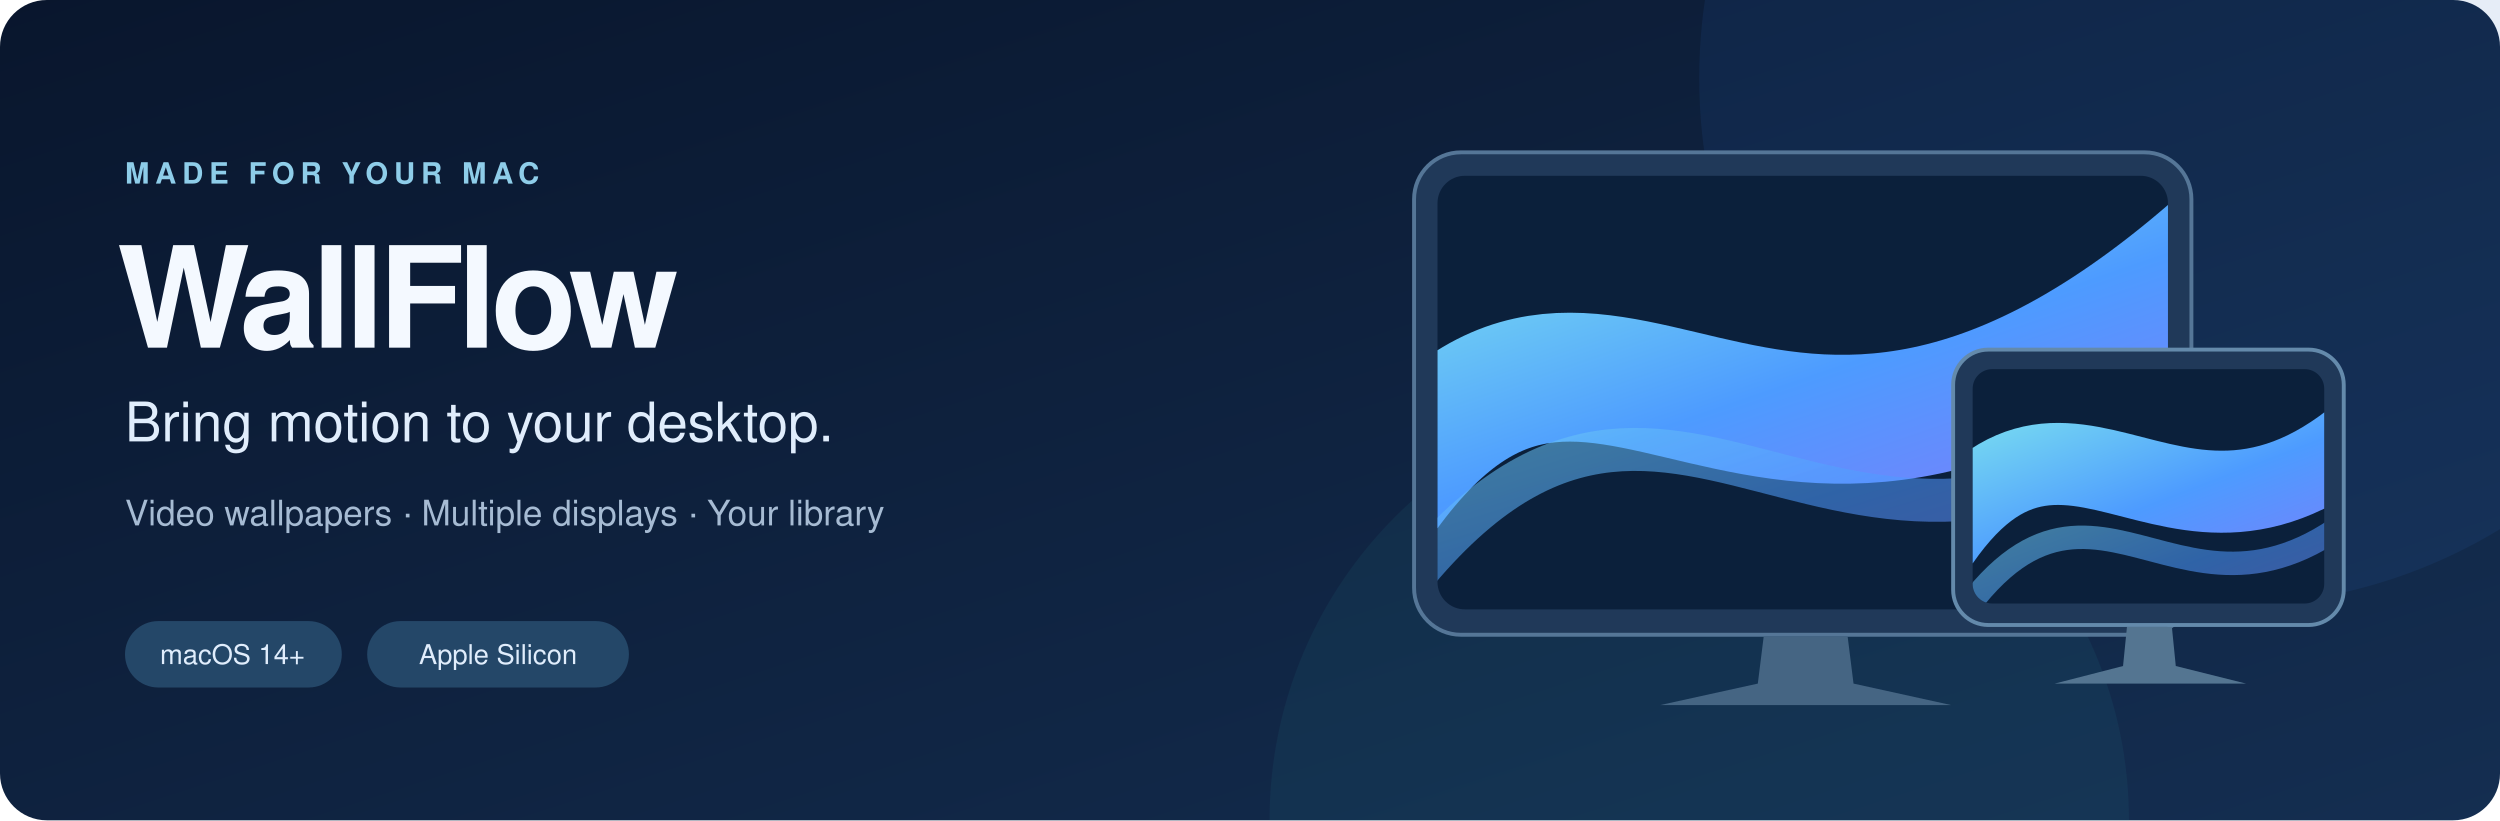
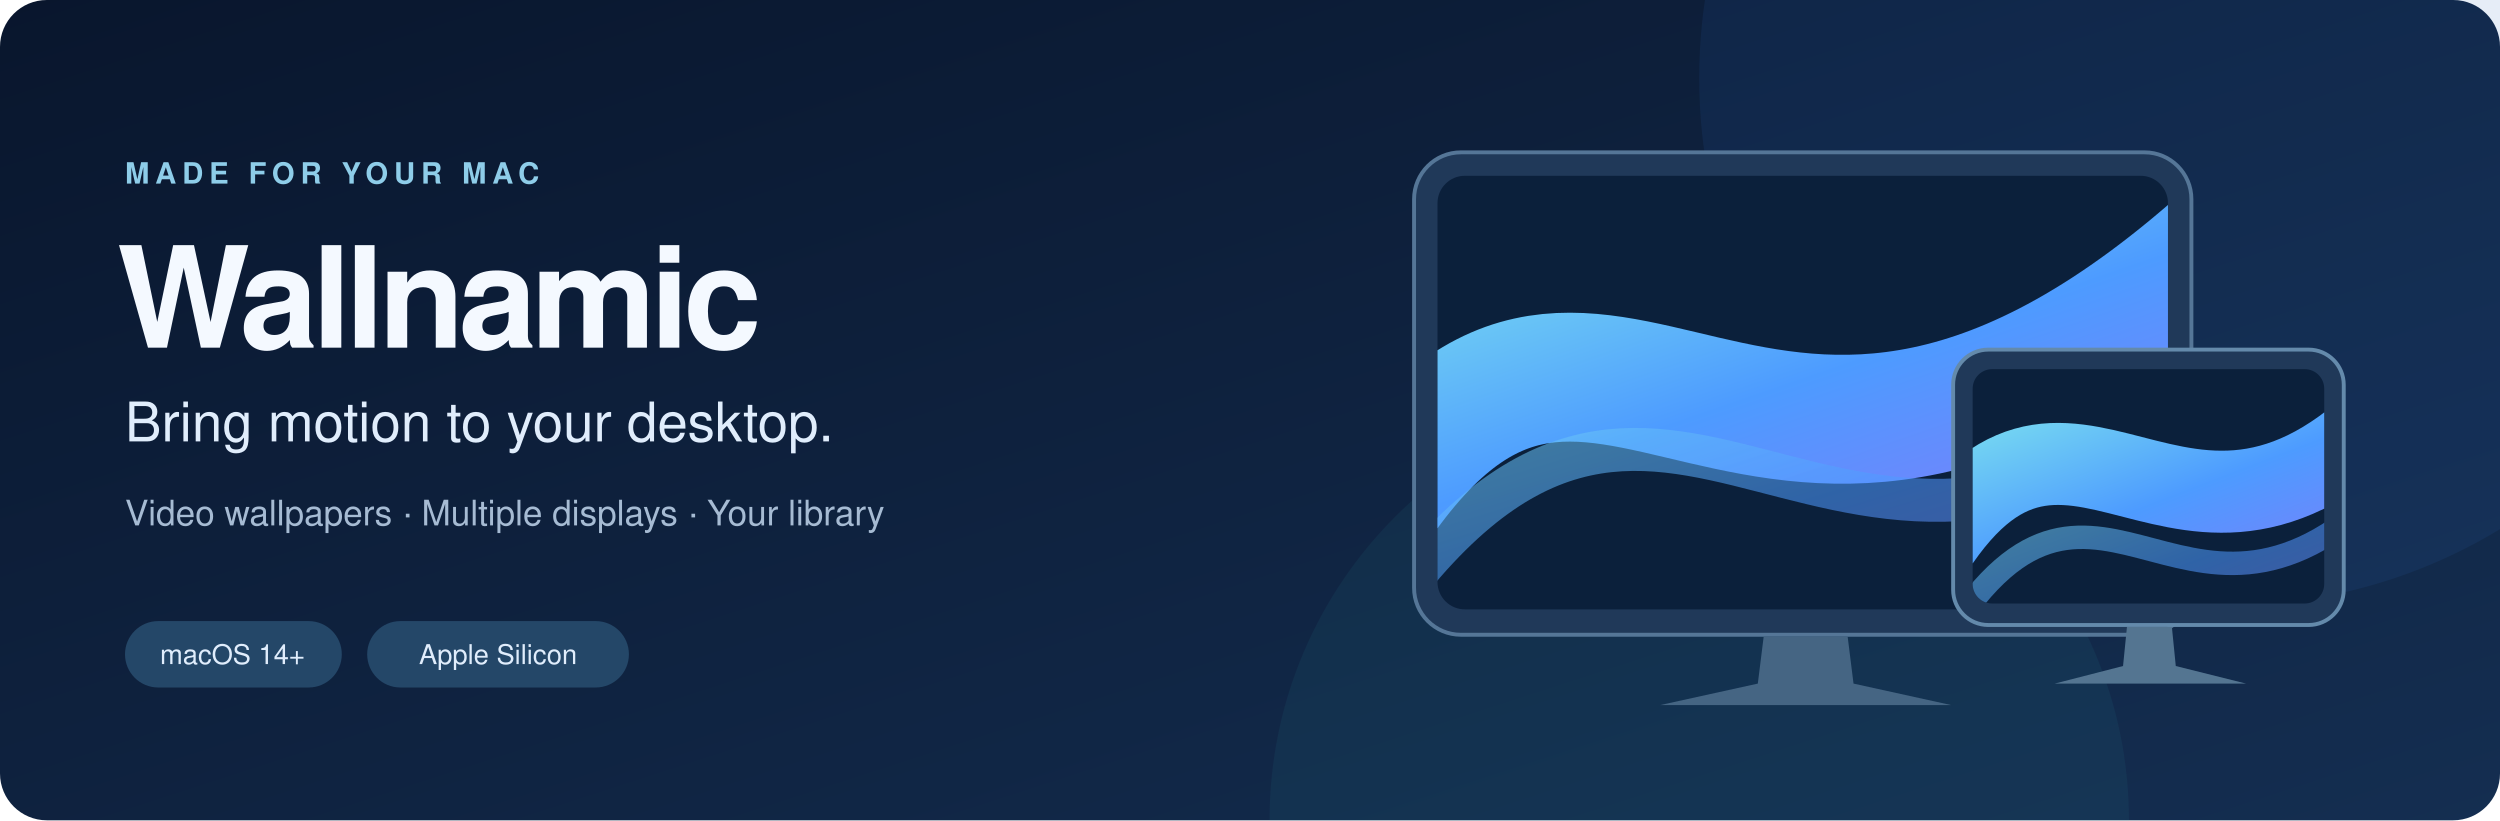
<svg xmlns="http://www.w3.org/2000/svg" width="1280" height="420" viewBox="0 0 1280 420" role="img" aria-labelledby="title desc">
  <defs>
    <linearGradient id="bg" x2="1" y2="1">
      <stop stop-color="#09162d" />
      <stop offset="1" stop-color="#142e51" />
    </linearGradient>
    <linearGradient id="flow" x2="1" y2="1">
      <stop stop-color="#81e9ed" />
      <stop offset=".5" stop-color="#4d9bff" />
      <stop offset="1" stop-color="#8975fa" />
    </linearGradient>
    <clipPath id="screen">
      <rect x="736" y="90" width="374" height="222" rx="14" />
    </clipPath>
    <clipPath id="small">
      <rect x="1010" y="189" width="180" height="120" rx="10" />
    </clipPath>
  </defs>
  <rect width="1280" height="420" rx="24" fill="url(#bg)" />
  <circle cx="1140" cy="40" r="270" fill="#2864ba" opacity=".12" />
  <circle cx="870" cy="420" r="220" fill="#38c9cc" opacity=".06" />
  <g font-family="-apple-system, BlinkMacSystemFont, Segoe UI, Helvetica, Arial, sans-serif">
    <text x="64" y="94" fill="#8ecde9" font-size="15" font-weight="600" letter-spacing="3">MADE FOR YOUR MAC</text>
-     <text x="60" y="178" fill="#f4f9ff" font-size="72" font-weight="700" letter-spacing="-3">WallFlow</text>
+     <text x="60" y="178" fill="#f4f9ff" font-size="72" font-weight="700" letter-spacing="-3">Wallnamic</text>
    <text x="64" y="226" fill="#e0edfc" font-size="28">Bring motion to your desktop.</text>
    <text x="64" y="269" fill="#a6bbd3" font-size="18">Video wallpapers · Multiple displays · Your library</text>
    <rect x="64" y="318" width="111" height="34" rx="17" fill="#244768" />
    <text x="119" y="340" text-anchor="middle" fill="#e0edfc" font-size="14">macOS 14+</text>
    <rect x="188" y="318" width="134" height="34" rx="17" fill="#244768" />
    <text x="255" y="340" text-anchor="middle" fill="#e0edfc" font-size="14">Apple Silicon</text>
  </g>
  <rect x="724" y="78" width="398" height="247" rx="24" fill="#203959" stroke="#557697" stroke-width="2" />
  <rect x="736" y="90" width="374" height="222" rx="14" fill="#0b203b" />
  <g clip-path="url(#screen)" fill="none" stroke="url(#flow)">
    <path d="M694 274 C820 69 894 347 1145 118" stroke-width="66" />
    <path d="M701 325 C856 99 932 373 1152 187" stroke-width="22" opacity=".55" />
  </g>
  <path d="M903 326 L900 350 L850 361 L999 361 L949 350 L946 326" fill="#456583" />
  <rect x="1000" y="179" width="200" height="141" rx="18" fill="#203959" stroke="#648aab" stroke-width="2" />
  <rect x="1010" y="189" width="180" height="120" rx="10" fill="#0b203b" />
  <g clip-path="url(#small)" fill="none" stroke="url(#flow)">
    <path d="M975 307 C1053 152 1108 321 1220 213" stroke-width="42" />
    <path d="M990 338 C1070 196 1115 354 1220 251" stroke-width="12" opacity=".55" />
  </g>
  <path d="M1089 321 L1087 341 L1052 350 L1150 350 L1114 341 L1112 321" fill="#547591" />
</svg>
